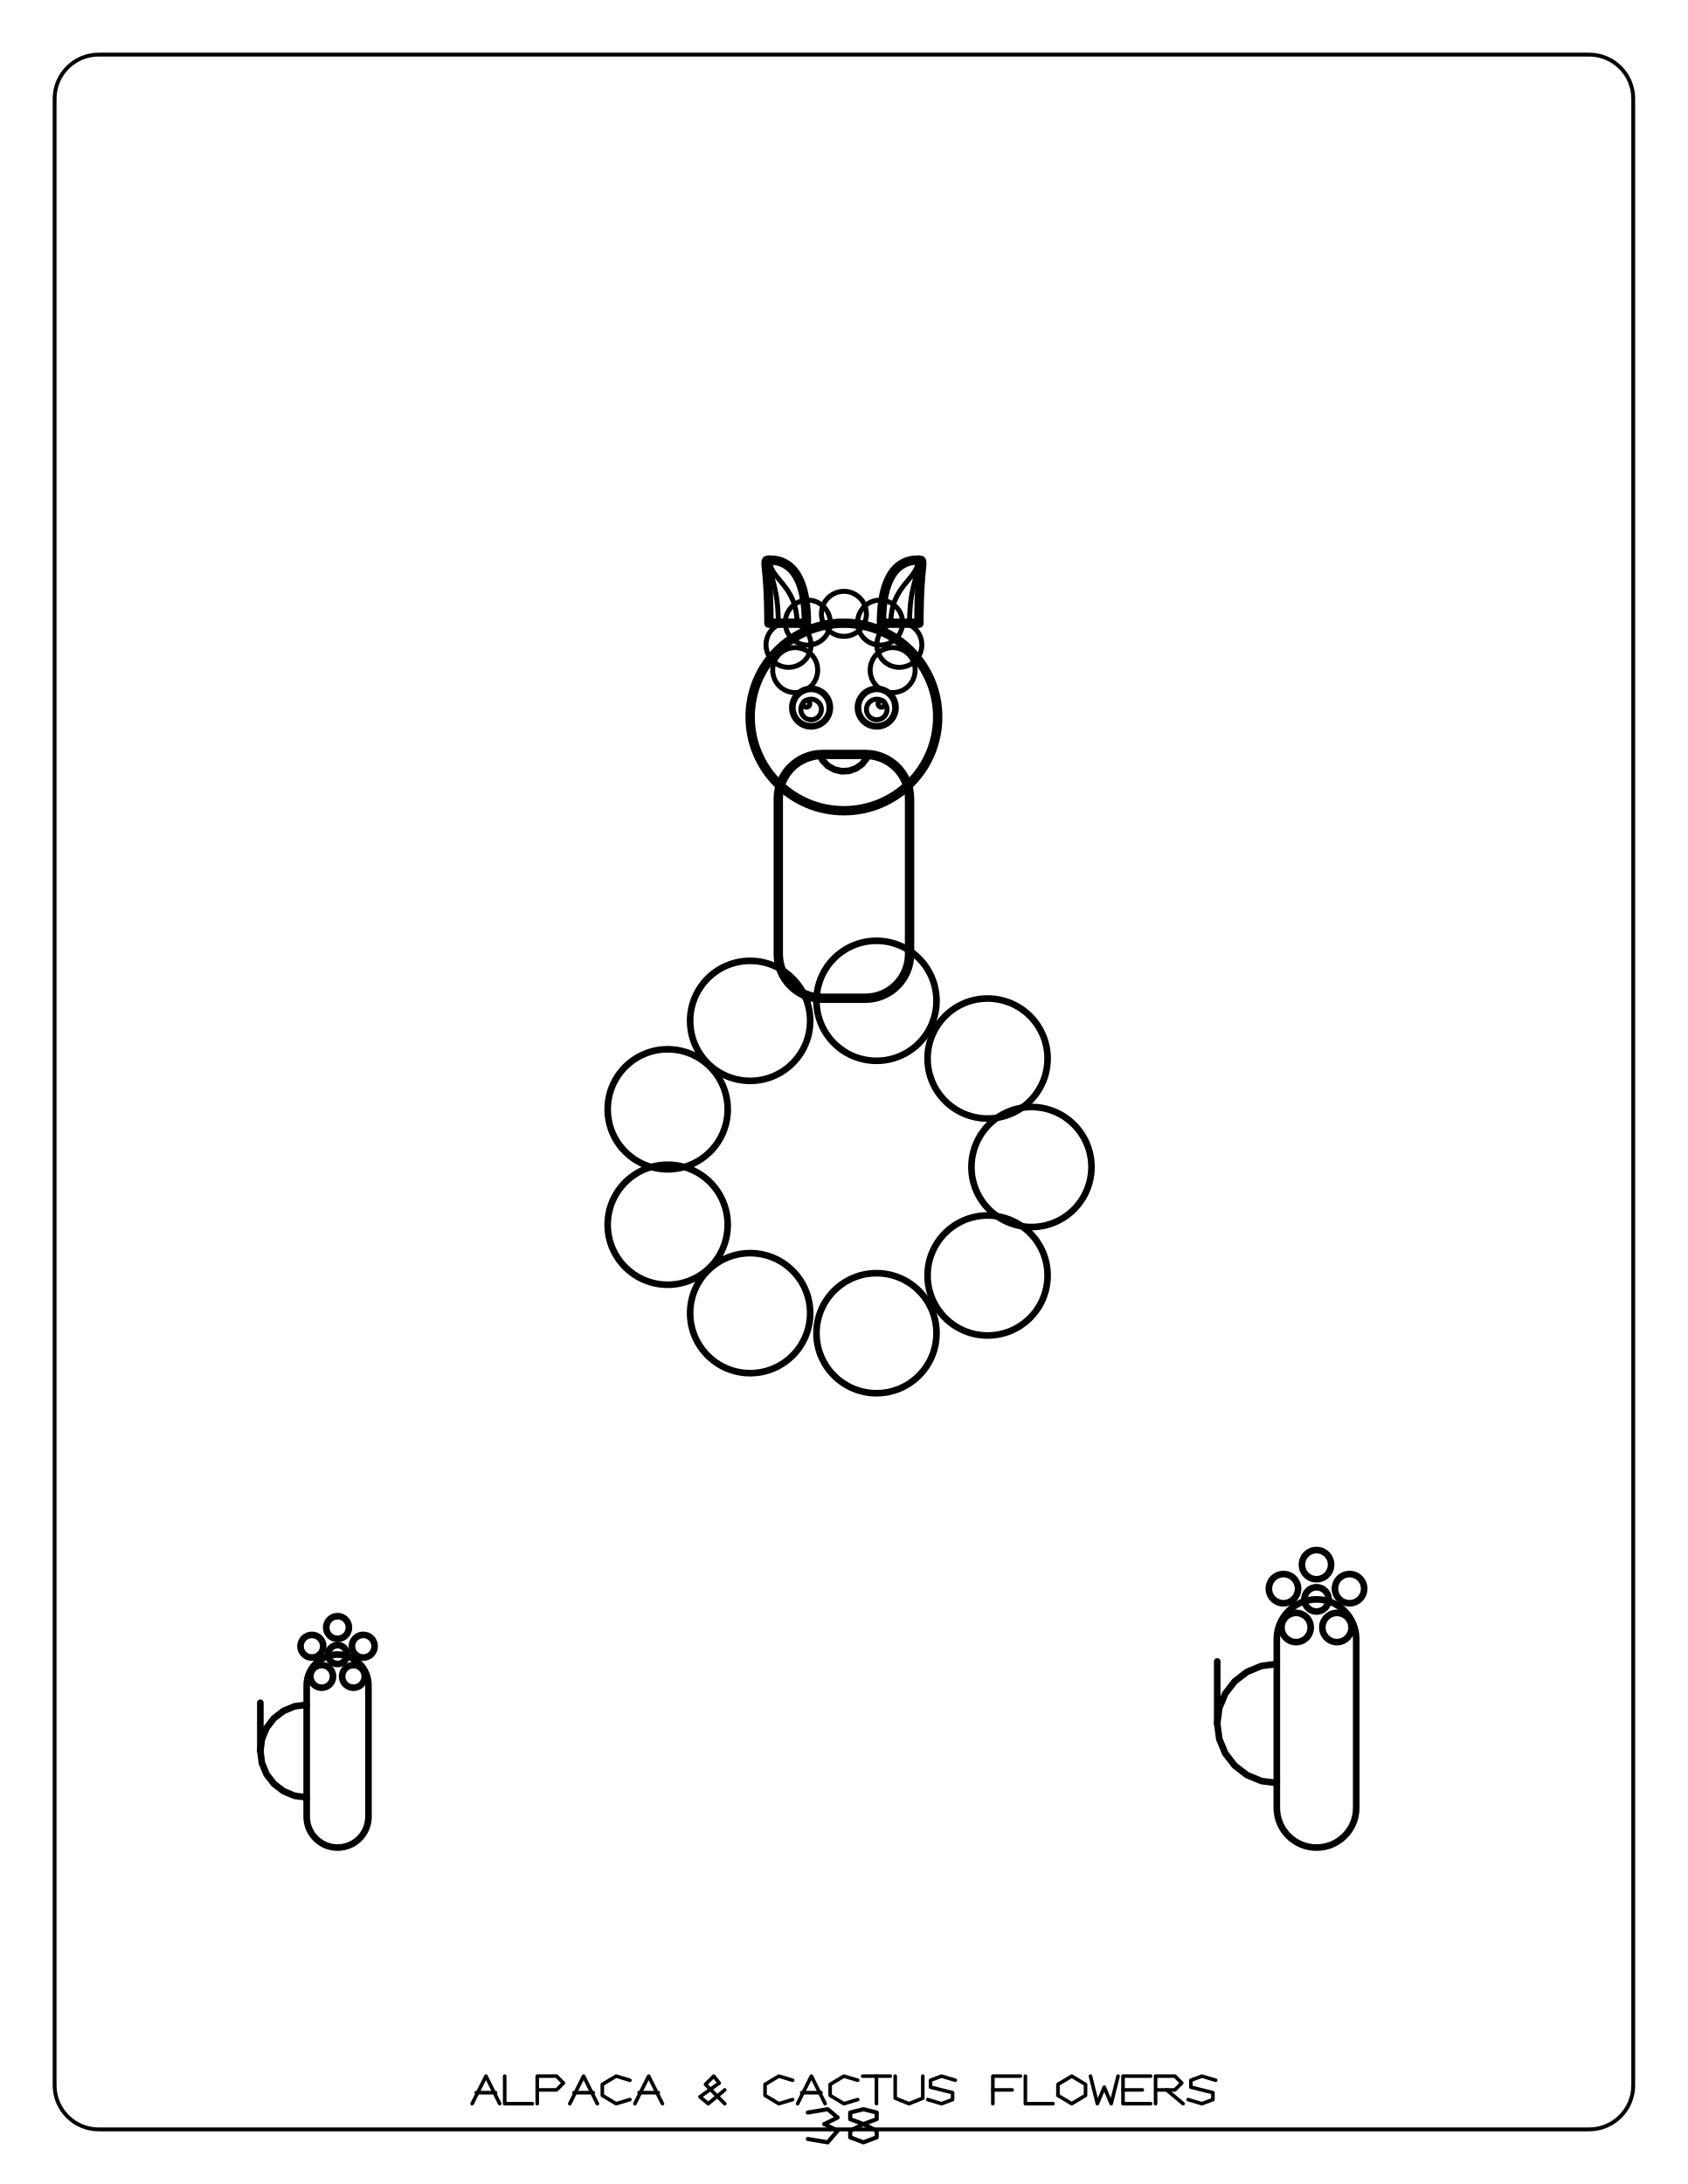
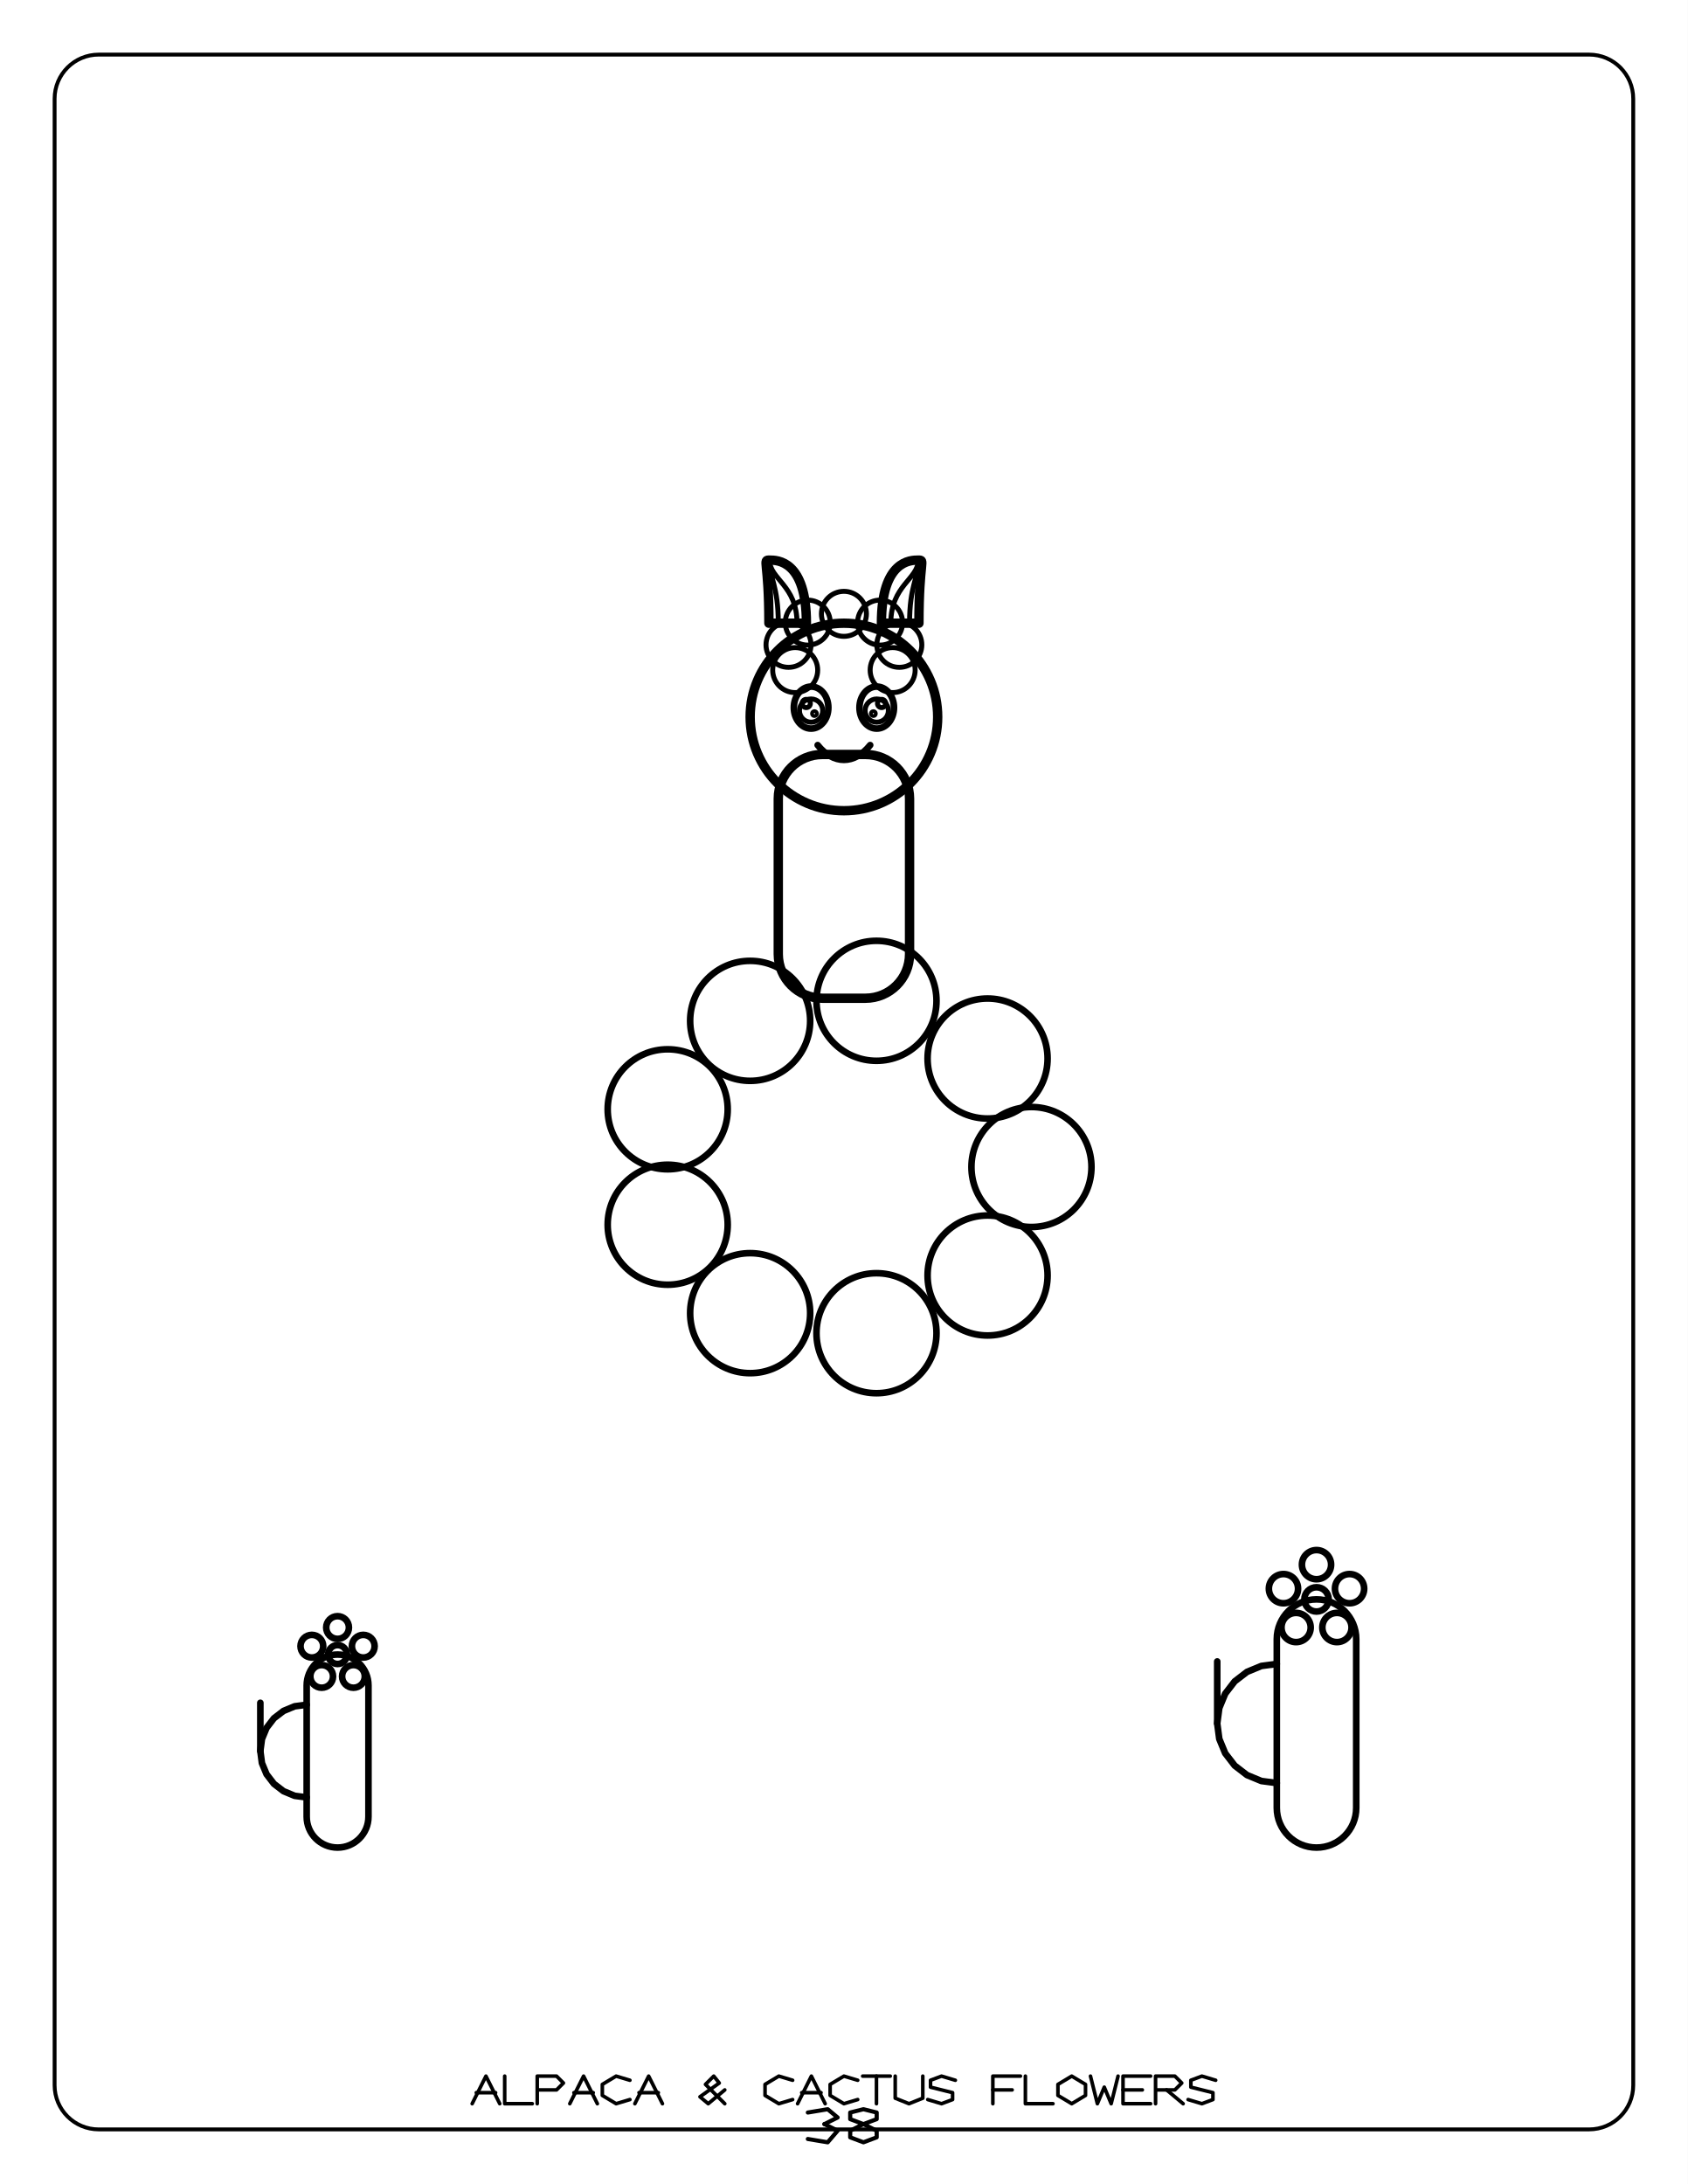
<svg xmlns="http://www.w3.org/2000/svg" width="612" height="792" viewBox="0 0 612 792">
  <rect x="0" y="0" width="612" height="792" fill="white" />
  <path d="M 35.8 19.8 L 576.2 19.8 C 585.04 19.8 592.2 26.96 592.2 35.8 L 592.2 756.2 C 592.2 765.04 585.04 772.2 576.2 772.2 L 35.8 772.2 C 26.96 772.2 19.8 765.04 19.8 756.2 L 19.8 35.8 C 19.8 26.96 26.96 19.8 35.8 19.8 Z" fill="none" stroke="black" stroke-width="1.4" stroke-linecap="round" stroke-linejoin="round" />
  <path d="M 395.76 423.2 C 395.76 435.22 386.02 444.96 374 444.96 C 361.98 444.96 352.24 435.22 352.24 423.2 C 352.24 411.18 361.98 401.44 374 401.44 C 386.02 401.44 395.76 411.18 395.76 423.2 Z" fill="none" stroke="black" stroke-width="2.4" stroke-linecap="round" stroke-linejoin="round" />
  <path d="M 379.85 462.54 C 379.85 474.56 370.11 484.3 358.09 484.3 C 346.07 484.3 336.33 474.56 336.33 462.54 C 336.33 450.52 346.07 440.78 358.09 440.78 C 370.11 440.78 379.85 450.52 379.85 462.54 Z" fill="none" stroke="black" stroke-width="2.4" stroke-linecap="round" stroke-linejoin="round" />
  <path d="M 339.57 483.47 C 339.57 495.49 329.83 505.23 317.81 505.23 C 305.79 505.23 296.05 495.49 296.05 483.47 C 296.05 471.45 305.79 461.71 317.81 461.71 C 329.83 461.71 339.57 471.45 339.57 483.47 Z" fill="none" stroke="black" stroke-width="2.4" stroke-linecap="round" stroke-linejoin="round" />
  <path d="M 293.76 476.2 C 293.76 488.22 284.02 497.96 272 497.96 C 259.98 497.96 250.24 488.22 250.24 476.2 C 250.24 464.18 259.98 454.44 272 454.44 C 284.02 454.44 293.76 464.18 293.76 476.2 Z" fill="none" stroke="black" stroke-width="2.4" stroke-linecap="round" stroke-linejoin="round" />
  <path d="M 263.86 444.13 C 263.86 456.15 254.12 465.89 242.1 465.89 C 230.08 465.89 220.34 456.15 220.34 444.13 C 220.34 432.11 230.08 422.37 242.1 422.37 C 254.12 422.37 263.86 432.11 263.86 444.13 Z" fill="none" stroke="black" stroke-width="2.4" stroke-linecap="round" stroke-linejoin="round" />
  <path d="M 263.86 402.27 C 263.86 414.29 254.12 424.03 242.1 424.03 C 230.08 424.03 220.34 414.29 220.34 402.27 C 220.34 390.25 230.08 380.51 242.1 380.51 C 254.12 380.51 263.86 390.25 263.86 402.27 Z" fill="none" stroke="black" stroke-width="2.4" stroke-linecap="round" stroke-linejoin="round" />
  <path d="M 293.76 370.2 C 293.76 382.22 284.02 391.96 272 391.96 C 259.98 391.96 250.24 382.22 250.24 370.2 C 250.24 358.18 259.98 348.44 272 348.44 C 284.02 348.44 293.76 358.18 293.76 370.2 Z" fill="none" stroke="black" stroke-width="2.4" stroke-linecap="round" stroke-linejoin="round" />
  <path d="M 339.57 362.93 C 339.57 374.95 329.83 384.69 317.81 384.69 C 305.79 384.69 296.05 374.95 296.05 362.93 C 296.05 350.91 305.79 341.17 317.81 341.17 C 329.83 341.17 339.57 350.91 339.57 362.93 Z" fill="none" stroke="black" stroke-width="2.4" stroke-linecap="round" stroke-linejoin="round" />
  <path d="M 379.85 383.86 C 379.85 395.88 370.11 405.62 358.09 405.62 C 346.07 405.62 336.33 395.88 336.33 383.86 C 336.33 371.84 346.07 362.1 358.09 362.1 C 370.11 362.1 379.85 371.84 379.85 383.86 Z" fill="none" stroke="black" stroke-width="2.4" stroke-linecap="round" stroke-linejoin="round" />
  <path d="M 298.2 273.6 L 313.8 273.6 C 322.64 273.6 329.8 280.76 329.8 289.6 L 329.8 346 C 329.8 354.84 322.64 362 313.8 362 L 298.2 362 C 289.36 362 282.2 354.84 282.2 346 L 282.2 289.6 C 282.2 280.76 289.36 273.6 298.2 273.6 Z" fill="none" stroke="black" stroke-width="3.4" stroke-linecap="round" stroke-linejoin="round" />
  <path d="M 340 260 C 340 278.78 324.78 294 306 294 C 287.22 294 272 278.78 272 260 C 272 241.22 287.22 226 306 226 C 324.78 226 340 241.22 340 260 Z" fill="none" stroke="black" stroke-width="3.4" stroke-linecap="round" stroke-linejoin="round" />
  <path d="M 296.49 243 C 296.49 247.51 292.84 251.16 288.33 251.16 C 283.83 251.16 280.17 247.51 280.17 243 C 280.17 238.49 283.83 234.84 288.33 234.84 C 292.84 234.84 296.49 238.49 296.49 243 Z" fill="none" stroke="black" stroke-width="1.8" stroke-linecap="round" stroke-linejoin="round" />
  <path d="M 294.07 233.84 C 294.07 238.35 290.42 242 285.91 242 C 281.4 242 277.75 238.35 277.75 233.84 C 277.75 229.33 281.4 225.68 285.91 225.68 C 290.42 225.68 294.07 229.33 294.07 233.84 Z" fill="none" stroke="black" stroke-width="1.8" stroke-linecap="round" stroke-linejoin="round" />
  <path d="M 301.05 225.78 C 301.05 230.29 297.39 233.94 292.89 233.94 C 288.38 233.94 284.73 230.29 284.73 225.78 C 284.73 221.28 288.38 217.62 292.89 217.62 C 297.39 217.62 301.05 221.28 301.05 225.78 Z" fill="none" stroke="black" stroke-width="1.8" stroke-linecap="round" stroke-linejoin="round" />
  <path d="M 314.16 222.6 C 314.16 227.11 310.51 230.76 306 230.76 C 301.49 230.76 297.84 227.11 297.84 222.6 C 297.84 218.09 301.49 214.44 306 214.44 C 310.51 214.44 314.16 218.09 314.16 222.6 Z" fill="none" stroke="black" stroke-width="1.8" stroke-linecap="round" stroke-linejoin="round" />
  <path d="M 327.27 225.78 C 327.27 230.29 323.62 233.94 319.11 233.94 C 314.61 233.94 310.95 230.29 310.95 225.78 C 310.95 221.28 314.61 217.62 319.11 217.62 C 323.62 217.62 327.27 221.28 327.27 225.78 Z" fill="none" stroke="black" stroke-width="1.8" stroke-linecap="round" stroke-linejoin="round" />
  <path d="M 334.25 233.84 C 334.25 238.35 330.6 242 326.09 242 C 321.58 242 317.93 238.35 317.93 233.84 C 317.93 229.33 321.58 225.68 326.09 225.68 C 330.6 225.68 334.25 229.33 334.25 233.84 Z" fill="none" stroke="black" stroke-width="1.8" stroke-linecap="round" stroke-linejoin="round" />
  <path d="M 331.83 243 C 331.83 247.51 328.17 251.16 323.67 251.16 C 319.16 251.16 315.51 247.51 315.51 243 C 315.51 238.49 319.16 234.84 323.67 234.84 C 328.17 234.84 331.83 238.49 331.83 243 Z" fill="none" stroke="black" stroke-width="1.8" stroke-linecap="round" stroke-linejoin="round" />
  <path d="M 278.8 226 C 278.8 203.12 276.32 203.12 279.04 203.12 C 281.76 203.12 292.4 203.12 292.4 226 Z" fill="none" stroke="black" stroke-width="3.4" stroke-linecap="round" stroke-linejoin="round" />
  <path d="M 282.2 226 C 282.2 212.27 279.04 209.99 279.04 203.12 C 279.04 209.99 289 212.27 289 226" fill="none" stroke="black" stroke-width="1.8" stroke-linecap="round" stroke-linejoin="round" />
  <path d="M 319.6 226 C 319.6 203.12 330.24 203.12 332.96 203.12 C 335.68 203.12 333.2 203.12 333.2 226 Z" fill="none" stroke="black" stroke-width="3.4" stroke-linecap="round" stroke-linejoin="round" />
  <path d="M 323 226 C 323 212.27 332.96 209.99 332.96 203.12 C 332.96 209.99 329.8 212.27 329.8 226" fill="none" stroke="black" stroke-width="1.8" stroke-linecap="round" stroke-linejoin="round" />
-   <path d="M 300.9 256.6 C 300.9 260.36 297.86 263.4 294.1 263.4 C 290.34 263.4 287.3 260.36 287.3 256.6 C 287.3 252.84 290.34 249.8 294.1 249.8 C 297.86 249.8 300.9 252.84 300.9 256.6 Z" fill="none" stroke="black" stroke-width="2.4" stroke-linecap="round" stroke-linejoin="round" />
-   <path d="M 297.84 257.28 C 297.84 259.35 296.17 261.02 294.1 261.02 C 292.03 261.02 290.36 259.35 290.36 257.28 C 290.36 255.21 292.03 253.54 294.1 253.54 C 296.17 253.54 297.84 255.21 297.84 257.28 Z" fill="none" stroke="black" stroke-width="1.8" stroke-linecap="round" stroke-linejoin="round" />
-   <path d="M 293.62 255.24 C 293.62 255.92 293.08 256.46 292.4 256.46 C 291.72 256.46 291.18 255.92 291.18 255.24 C 291.18 254.56 291.72 254.02 292.4 254.02 C 293.08 254.02 293.62 254.56 293.62 255.24 Z" fill="none" stroke="black" stroke-width="1.8" stroke-linecap="round" stroke-linejoin="round" />
-   <path d="M 324.7 256.6 C 324.7 260.36 321.66 263.4 317.9 263.4 C 314.14 263.4 311.1 260.36 311.1 256.6 C 311.1 252.84 314.14 249.8 317.9 249.8 C 321.66 249.8 324.7 252.84 324.7 256.6 Z" fill="none" stroke="black" stroke-width="2.4" stroke-linecap="round" stroke-linejoin="round" />
-   <path d="M 321.64 257.28 C 321.64 259.35 319.97 261.02 317.9 261.02 C 315.83 261.02 314.16 259.35 314.16 257.28 C 314.16 255.21 315.83 253.54 317.9 253.54 C 319.97 253.54 321.64 255.21 321.64 257.28 Z" fill="none" stroke="black" stroke-width="1.8" stroke-linecap="round" stroke-linejoin="round" />
-   <path d="M 320.82 255.24 C 320.82 255.92 320.28 256.46 319.6 256.46 C 318.92 256.46 318.38 255.92 318.38 255.24 C 318.38 254.56 318.92 254.02 319.6 254.02 C 320.28 254.02 320.82 254.56 320.82 255.24 Z" fill="none" stroke="black" stroke-width="1.8" stroke-linecap="round" stroke-linejoin="round" />
-   <path d="M 314.24 274.96 L 312.58 277.08 L 310.4 278.64 L 307.86 279.54 L 305.17 279.68 L 302.55 279.07 L 300.2 277.75 L 298.32 275.83 L 297.05 273.46" fill="none" stroke="black" stroke-width="2.4" stroke-linecap="round" stroke-linejoin="round" />
+   <path d="M 300.36 256.6 C 300.36 260.81 297.56 264.22 294.1 264.22 C 290.64 264.22 287.84 260.81 287.84 256.6 C 287.84 252.39 290.64 248.98 294.1 248.98 C 297.56 248.98 300.36 252.39 300.36 256.6 Z" fill="none" stroke="black" stroke-width="2.4" stroke-linecap="round" stroke-linejoin="round" />
+   <path d="M 298.32 257.69 C 298.32 260.02 296.43 261.9 294.1 261.9 C 291.77 261.9 289.88 260.02 289.88 257.69 C 289.88 255.36 291.77 253.47 294.1 253.47 C 296.43 253.47 298.32 255.36 298.32 257.69 Z" fill="none" stroke="black" stroke-width="1.8" stroke-linecap="round" stroke-linejoin="round" />
+   <path d="M 293.83 255.1 C 293.83 255.93 293.16 256.6 292.33 256.6 C 291.51 256.6 290.84 255.93 290.84 255.1 C 290.84 254.28 291.51 253.61 292.33 253.61 C 293.16 253.61 293.83 254.28 293.83 255.1 Z" fill="none" stroke="black" stroke-width="1.8" stroke-linecap="round" stroke-linejoin="round" />
+   <path d="M 296 258.78 C 296 259.15 295.7 259.46 295.32 259.46 C 294.95 259.46 294.64 259.15 294.64 258.78 C 294.64 258.4 294.95 258.1 295.32 258.1 C 295.7 258.1 296 258.4 296 258.78 Z" fill="none" stroke="black" stroke-width="1.8" stroke-linecap="round" stroke-linejoin="round" />
+   <path d="M 324.16 256.6 C 324.16 260.81 321.36 264.22 317.9 264.22 C 314.44 264.22 311.64 260.81 311.64 256.6 C 311.64 252.39 314.44 248.98 317.9 248.98 C 321.36 248.98 324.16 252.39 324.16 256.6 Z" fill="none" stroke="black" stroke-width="2.4" stroke-linecap="round" stroke-linejoin="round" />
+   <path d="M 322.12 257.69 C 322.12 260.02 320.23 261.9 317.9 261.9 C 315.57 261.9 313.68 260.02 313.68 257.69 C 313.68 255.36 315.57 253.47 317.9 253.47 C 320.23 253.47 322.12 255.36 322.12 257.69 Z" fill="none" stroke="black" stroke-width="1.8" stroke-linecap="round" stroke-linejoin="round" />
+   <path d="M 321.16 255.1 C 321.16 255.93 320.49 256.6 319.67 256.6 C 318.84 256.6 318.17 255.93 318.17 255.1 C 318.17 254.28 318.84 253.61 319.67 253.61 C 320.49 253.61 321.16 254.28 321.16 255.1 Z" fill="none" stroke="black" stroke-width="1.8" stroke-linecap="round" stroke-linejoin="round" />
+   <path d="M 317.36 258.78 C 317.36 259.15 317.05 259.46 316.68 259.46 C 316.3 259.46 316 259.15 316 258.78 C 316 258.4 316.3 258.1 316.68 258.1 C 317.05 258.1 317.36 258.4 317.36 258.78 Z" fill="none" stroke="black" stroke-width="1.8" stroke-linecap="round" stroke-linejoin="round" />
+   <path d="M 296.48 270.2 C 302.19 277.34 309.81 277.34 315.52 270.2" fill="none" stroke="black" stroke-width="2.4" stroke-linecap="round" stroke-linejoin="round" />
  <path d="M 477.36 580 L 477.36 580 C 485.31 580 491.76 586.45 491.76 594.4 L 491.76 655.6 C 491.76 663.55 485.31 670 477.36 670 L 477.36 670 C 469.41 670 462.96 663.55 462.96 655.6 L 462.96 594.4 C 462.96 586.45 469.41 580 477.36 580 Z" fill="none" stroke="black" stroke-width="2.4" stroke-linecap="round" stroke-linejoin="round" />
  <path d="M 462.96 646.6 L 457.37 645.86 L 452.16 643.71 L 447.69 640.27 L 444.25 635.8 L 442.1 630.59 L 441.36 625 L 442.1 619.41 L 444.25 614.2 L 447.69 609.73 L 452.16 606.29 L 457.37 604.14 L 462.96 603.4" fill="none" stroke="black" stroke-width="2.4" stroke-linecap="round" stroke-linejoin="round" />
  <path d="M 441.36 625 L 441.36 602.5" fill="none" stroke="black" stroke-width="2.4" stroke-linecap="round" stroke-linejoin="round" />
  <path d="M 481.77 580 C 481.77 582.44 479.8 584.41 477.36 584.41 C 474.92 584.41 472.95 582.44 472.95 580 C 472.95 577.56 474.92 575.59 477.36 575.59 C 479.8 575.59 481.77 577.56 481.77 580 Z" fill="none" stroke="black" stroke-width="2.4" stroke-linecap="round" stroke-linejoin="round" />
  <path d="M 482.65 567.4 C 482.65 570.32 480.28 572.69 477.36 572.69 C 474.44 572.69 472.07 570.32 472.07 567.4 C 472.07 564.48 474.44 562.11 477.36 562.11 C 480.28 562.11 482.65 564.48 482.65 567.4 Z" fill="none" stroke="black" stroke-width="2.4" stroke-linecap="round" stroke-linejoin="round" />
  <path d="M 494.64 576.11 C 494.64 579.03 492.27 581.4 489.34 581.4 C 486.42 581.4 484.05 579.03 484.05 576.11 C 484.05 573.18 486.42 570.81 489.34 570.81 C 492.27 570.81 494.64 573.18 494.64 576.11 Z" fill="none" stroke="black" stroke-width="2.4" stroke-linecap="round" stroke-linejoin="round" />
  <path d="M 490.06 590.19 C 490.06 593.12 487.69 595.49 484.77 595.49 C 481.84 595.49 479.47 593.12 479.47 590.19 C 479.47 587.27 481.84 584.9 484.77 584.9 C 487.69 584.9 490.06 587.27 490.06 590.19 Z" fill="none" stroke="black" stroke-width="2.4" stroke-linecap="round" stroke-linejoin="round" />
  <path d="M 475.25 590.19 C 475.25 593.12 472.88 595.49 469.95 595.49 C 467.03 595.49 464.66 593.12 464.66 590.19 C 464.66 587.27 467.03 584.9 469.95 584.9 C 472.88 584.9 475.25 587.27 475.25 590.19 Z" fill="none" stroke="black" stroke-width="2.4" stroke-linecap="round" stroke-linejoin="round" />
  <path d="M 470.67 576.11 C 470.67 579.03 468.3 581.4 465.38 581.4 C 462.45 581.4 460.08 579.03 460.08 576.11 C 460.08 573.18 462.45 570.81 465.38 570.81 C 468.3 570.81 470.67 573.18 470.67 576.11 Z" fill="none" stroke="black" stroke-width="2.4" stroke-linecap="round" stroke-linejoin="round" />
  <path d="M 122.4 600 L 122.4 600 C 128.59 600 133.6 605.01 133.6 611.2 L 133.6 658.8 C 133.6 664.99 128.59 670 122.4 670 L 122.4 670 C 116.21 670 111.2 664.99 111.2 658.8 L 111.2 611.2 C 111.2 605.01 116.21 600 122.4 600 Z" fill="none" stroke="black" stroke-width="2.4" stroke-linecap="round" stroke-linejoin="round" />
  <path d="M 111.2 651.8 L 106.85 651.23 L 102.8 649.55 L 99.32 646.88 L 96.65 643.4 L 94.97 639.35 L 94.4 635 L 94.97 630.65 L 96.65 626.6 L 99.32 623.12 L 102.8 620.45 L 106.85 618.77 L 111.2 618.2" fill="none" stroke="black" stroke-width="2.4" stroke-linecap="round" stroke-linejoin="round" />
  <path d="M 94.4 635 L 94.4 617.5" fill="none" stroke="black" stroke-width="2.4" stroke-linecap="round" stroke-linejoin="round" />
  <path d="M 125.83 600 C 125.83 601.89 124.29 603.43 122.4 603.43 C 120.51 603.43 118.97 601.89 118.97 600 C 118.97 598.11 120.51 596.57 122.4 596.57 C 124.29 596.57 125.83 598.11 125.83 600 Z" fill="none" stroke="black" stroke-width="2.4" stroke-linecap="round" stroke-linejoin="round" />
  <path d="M 126.52 590.2 C 126.52 592.47 124.67 594.32 122.4 594.32 C 120.13 594.32 118.28 592.47 118.28 590.2 C 118.28 587.93 120.13 586.08 122.4 586.08 C 124.67 586.08 126.52 587.93 126.52 590.2 Z" fill="none" stroke="black" stroke-width="2.4" stroke-linecap="round" stroke-linejoin="round" />
  <path d="M 135.84 596.97 C 135.84 599.24 133.99 601.09 131.72 601.09 C 129.45 601.09 127.6 599.24 127.6 596.97 C 127.6 594.7 129.45 592.86 131.72 592.86 C 133.99 592.86 135.84 594.7 135.84 596.97 Z" fill="none" stroke="black" stroke-width="2.4" stroke-linecap="round" stroke-linejoin="round" />
  <path d="M 132.28 607.93 C 132.28 610.2 130.43 612.04 128.16 612.04 C 125.89 612.04 124.04 610.2 124.04 607.93 C 124.04 605.66 125.89 603.81 128.16 603.81 C 130.43 603.81 132.28 605.66 132.28 607.93 Z" fill="none" stroke="black" stroke-width="2.4" stroke-linecap="round" stroke-linejoin="round" />
  <path d="M 120.76 607.93 C 120.76 610.2 118.91 612.04 116.64 612.04 C 114.37 612.04 112.52 610.2 112.52 607.93 C 112.52 605.66 114.37 603.81 116.64 603.81 C 118.91 603.81 120.76 605.66 120.76 607.93 Z" fill="none" stroke="black" stroke-width="2.4" stroke-linecap="round" stroke-linejoin="round" />
  <path d="M 117.2 596.97 C 117.2 599.24 115.35 601.09 113.08 601.09 C 110.81 601.09 108.96 599.24 108.96 596.97 C 108.96 594.7 110.81 592.86 113.08 592.86 C 115.35 592.86 117.2 594.7 117.2 596.97 Z" fill="none" stroke="black" stroke-width="2.4" stroke-linecap="round" stroke-linejoin="round" />
  <path d="M 171.2 762.88 L 176.2 752.88 L 181.2 762.88" fill="none" stroke="black" stroke-width="1.3" stroke-linecap="round" stroke-linejoin="round" />
  <path d="M 172.7 758.88 L 179.7 758.88" fill="none" stroke="black" stroke-width="1.3" stroke-linecap="round" stroke-linejoin="round" />
  <path d="M 183 752.88 L 183 762.88 L 193 762.88" fill="none" stroke="black" stroke-width="1.3" stroke-linecap="round" stroke-linejoin="round" />
  <path d="M 194.8 762.88 L 194.8 752.88 L 201.8 752.88 L 204.3 755.38 L 201.8 757.88 L 194.8 757.88" fill="none" stroke="black" stroke-width="1.3" stroke-linecap="round" stroke-linejoin="round" />
  <path d="M 206.6 762.88 L 211.6 752.88 L 216.6 762.88" fill="none" stroke="black" stroke-width="1.3" stroke-linecap="round" stroke-linejoin="round" />
  <path d="M 208.1 758.88 L 215.1 758.88" fill="none" stroke="black" stroke-width="1.3" stroke-linecap="round" stroke-linejoin="round" />
  <path d="M 228.4 754.38 L 223.4 752.88 L 218.4 755.88 L 218.4 759.88 L 223.4 762.88 L 228.4 761.38" fill="none" stroke="black" stroke-width="1.3" stroke-linecap="round" stroke-linejoin="round" />
  <path d="M 230.2 762.88 L 235.2 752.88 L 240.2 762.88" fill="none" stroke="black" stroke-width="1.3" stroke-linecap="round" stroke-linejoin="round" />
  <path d="M 231.7 758.88 L 238.7 758.88" fill="none" stroke="black" stroke-width="1.3" stroke-linecap="round" stroke-linejoin="round" />
  <path d="M 262.8 762.88 L 255.8 755.88 L 258.8 752.88 L 260.8 755.38 L 253.8 760.38 L 256.8 762.88 L 262.8 757.88" fill="none" stroke="black" stroke-width="1.3" stroke-linecap="round" stroke-linejoin="round" />
  <path d="M 287.4 754.38 L 282.4 752.88 L 277.4 755.88 L 277.4 759.88 L 282.4 762.88 L 287.4 761.38" fill="none" stroke="black" stroke-width="1.3" stroke-linecap="round" stroke-linejoin="round" />
  <path d="M 289.2 762.88 L 294.2 752.88 L 299.2 762.88" fill="none" stroke="black" stroke-width="1.3" stroke-linecap="round" stroke-linejoin="round" />
  <path d="M 290.7 758.88 L 297.7 758.88" fill="none" stroke="black" stroke-width="1.3" stroke-linecap="round" stroke-linejoin="round" />
  <path d="M 311 754.38 L 306 752.88 L 301 755.88 L 301 759.88 L 306 762.88 L 311 761.38" fill="none" stroke="black" stroke-width="1.3" stroke-linecap="round" stroke-linejoin="round" />
  <path d="M 312.8 752.88 L 322.8 752.88" fill="none" stroke="black" stroke-width="1.3" stroke-linecap="round" stroke-linejoin="round" />
  <path d="M 317.8 752.88 L 317.8 762.88" fill="none" stroke="black" stroke-width="1.3" stroke-linecap="round" stroke-linejoin="round" />
  <path d="M 324.6 752.88 L 324.6 760.88 L 329.6 762.88 L 334.6 760.88 L 334.6 752.88" fill="none" stroke="black" stroke-width="1.3" stroke-linecap="round" stroke-linejoin="round" />
  <path d="M 346.4 754.38 L 341.4 752.88 L 337.4 754.38 L 337.4 756.88 L 345.4 758.88 L 345.4 761.38 L 341.4 762.88 L 336.4 761.38" fill="none" stroke="black" stroke-width="1.3" stroke-linecap="round" stroke-linejoin="round" />
  <path d="M 370 752.88 L 360 752.88 L 360 762.88" fill="none" stroke="black" stroke-width="1.3" stroke-linecap="round" stroke-linejoin="round" />
  <path d="M 360 757.88 L 367 757.88" fill="none" stroke="black" stroke-width="1.3" stroke-linecap="round" stroke-linejoin="round" />
  <path d="M 371.8 752.88 L 371.8 762.88 L 381.8 762.88" fill="none" stroke="black" stroke-width="1.3" stroke-linecap="round" stroke-linejoin="round" />
  <path d="M 388.6 752.88 L 383.6 755.88 L 383.6 759.88 L 388.6 762.88 L 393.6 759.88 L 393.6 755.88 L 388.6 752.88" fill="none" stroke="black" stroke-width="1.3" stroke-linecap="round" stroke-linejoin="round" />
  <path d="M 395.4 752.88 L 397.9 762.88 L 400.4 756.88 L 402.9 762.88 L 405.4 752.88" fill="none" stroke="black" stroke-width="1.3" stroke-linecap="round" stroke-linejoin="round" />
  <path d="M 417.2 752.88 L 407.2 752.88 L 407.2 762.88 L 417.2 762.88" fill="none" stroke="black" stroke-width="1.3" stroke-linecap="round" stroke-linejoin="round" />
  <path d="M 407.2 757.88 L 414.2 757.88" fill="none" stroke="black" stroke-width="1.3" stroke-linecap="round" stroke-linejoin="round" />
  <path d="M 419 762.88 L 419 752.88 L 426 752.88 L 428.5 755.38 L 426 757.88 L 419 757.88" fill="none" stroke="black" stroke-width="1.3" stroke-linecap="round" stroke-linejoin="round" />
  <path d="M 423 757.88 L 429 762.88" fill="none" stroke="black" stroke-width="1.3" stroke-linecap="round" stroke-linejoin="round" />
  <path d="M 440.8 754.38 L 435.8 752.88 L 431.8 754.38 L 431.8 756.88 L 439.8 758.88 L 439.8 761.38 L 435.8 762.88 L 430.8 761.38" fill="none" stroke="black" stroke-width="1.3" stroke-linecap="round" stroke-linejoin="round" />
  <path d="M 292.92 766.08 L 300.12 764.88 L 303.72 767.88 L 298.92 770.28" fill="none" stroke="black" stroke-width="1.5" stroke-linecap="round" stroke-linejoin="round" />
  <path d="M 298.92 770.28 L 303.72 772.68 L 300.12 776.88 L 292.92 775.68" fill="none" stroke="black" stroke-width="1.5" stroke-linecap="round" stroke-linejoin="round" />
  <path d="M 313.08 770.28 L 308.28 768.48 L 308.28 766.08 L 313.08 764.88 L 317.88 766.08 L 317.88 768.48 L 313.08 770.28 L 308.28 772.68 L 308.28 775.08 L 313.08 776.88 L 317.88 775.08 L 317.88 772.68 L 313.08 770.28" fill="none" stroke="black" stroke-width="1.5" stroke-linecap="round" stroke-linejoin="round" />
</svg>
